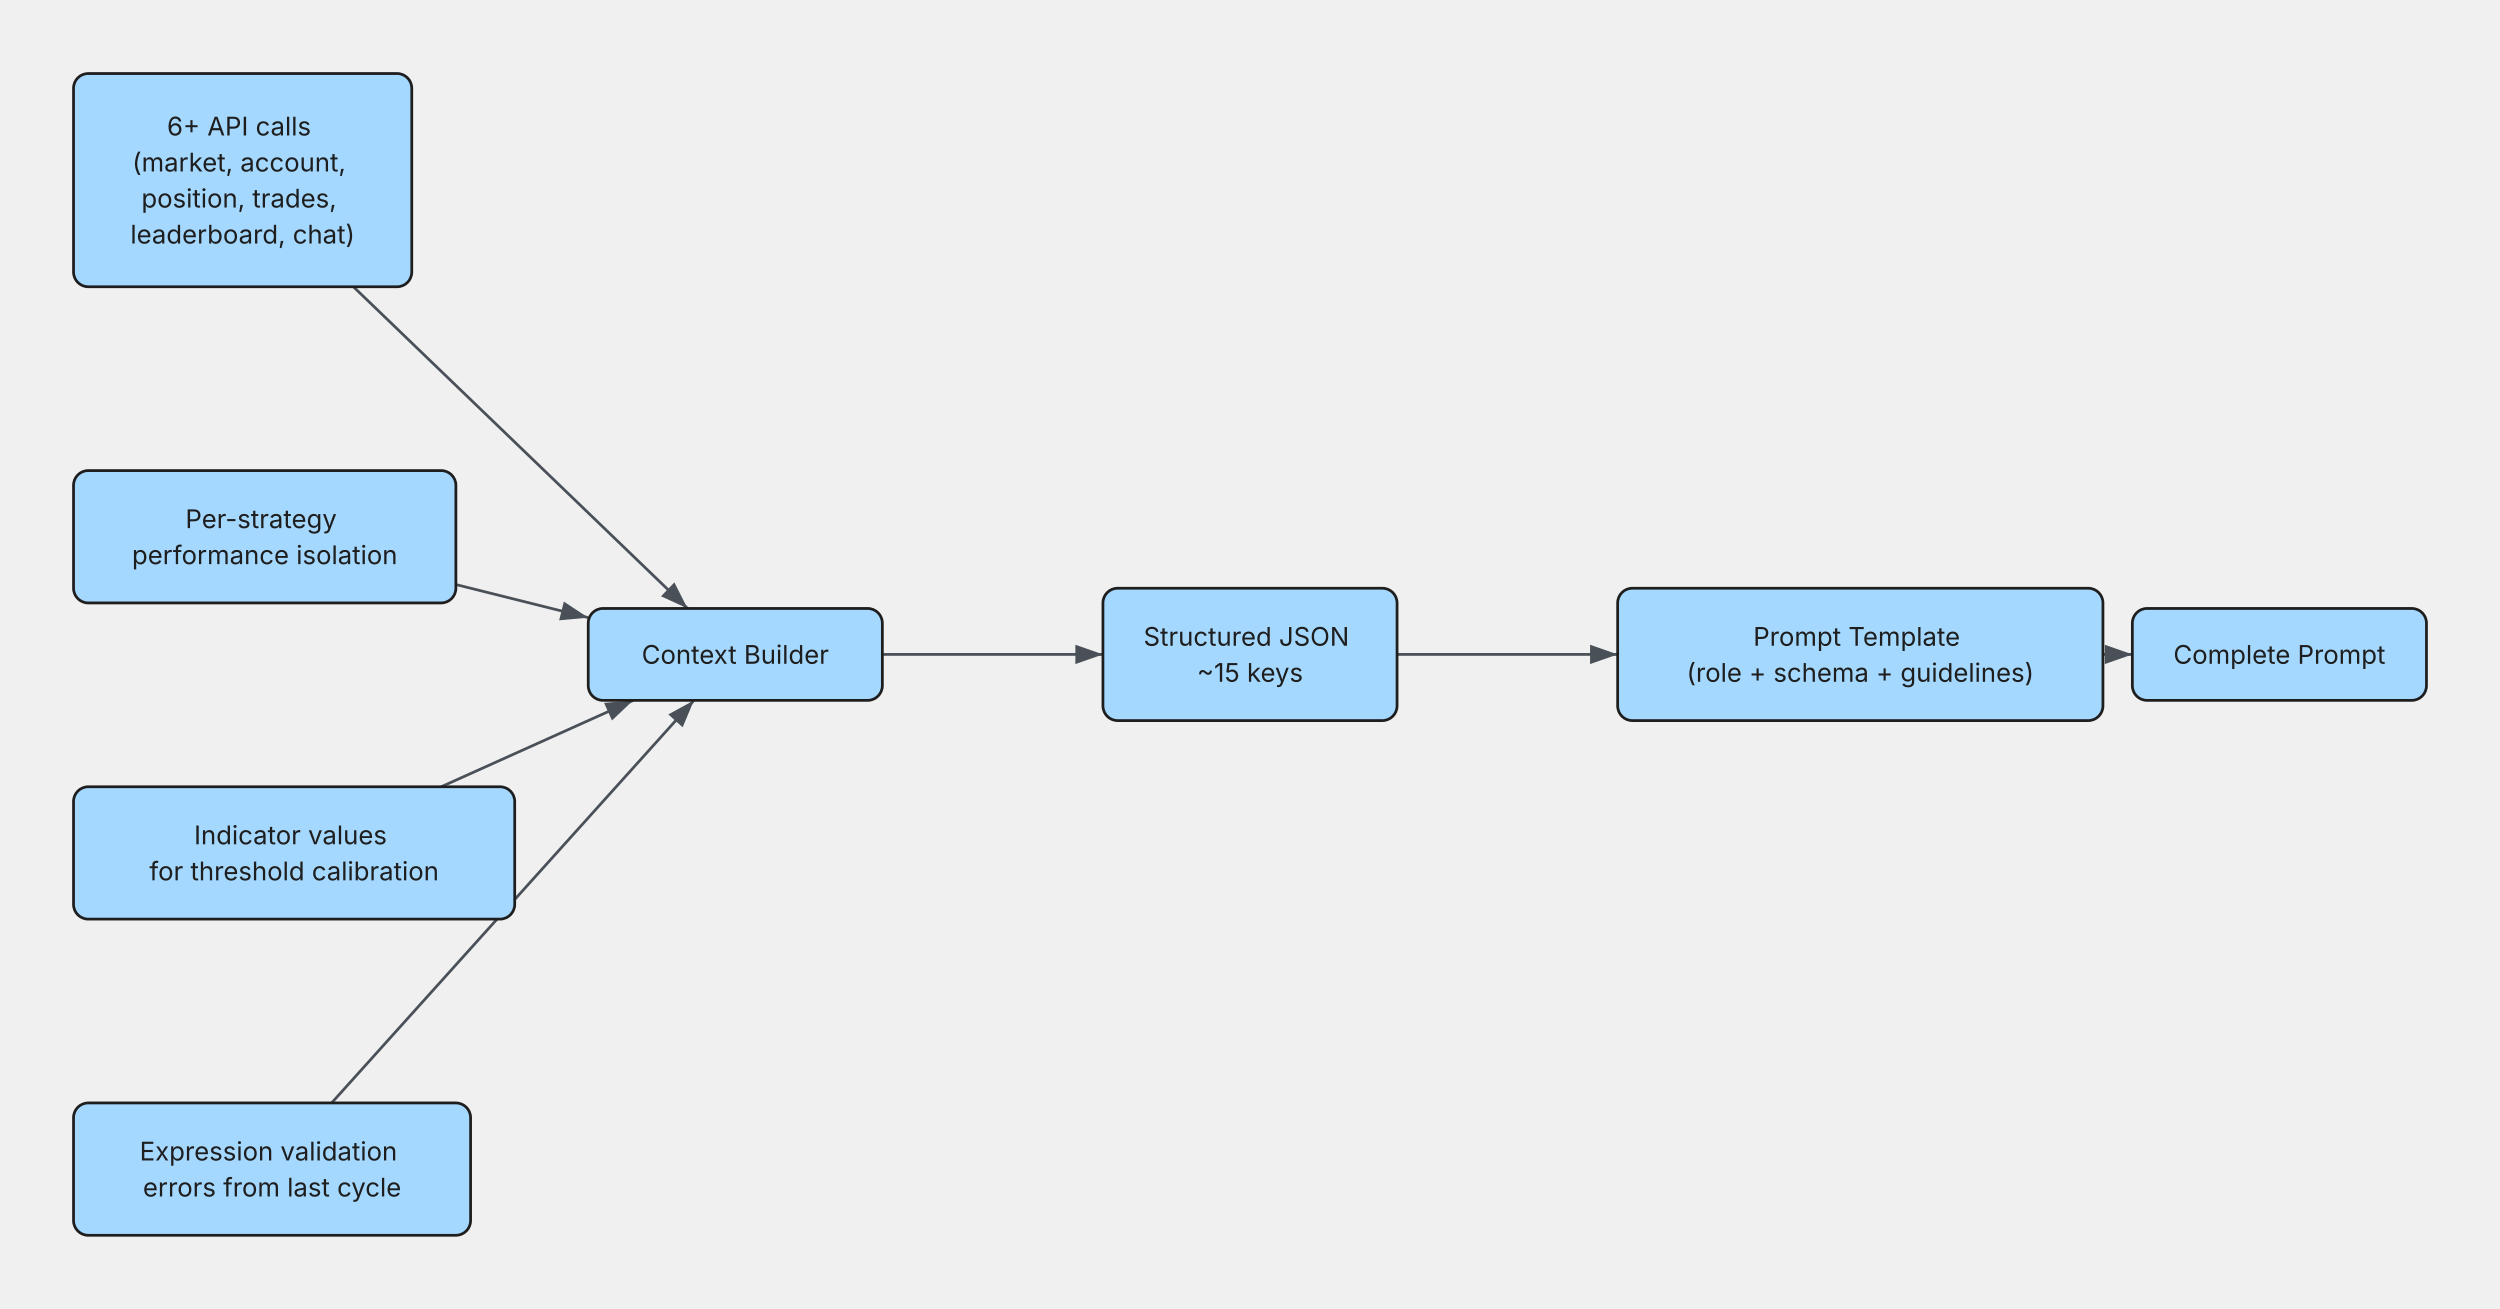
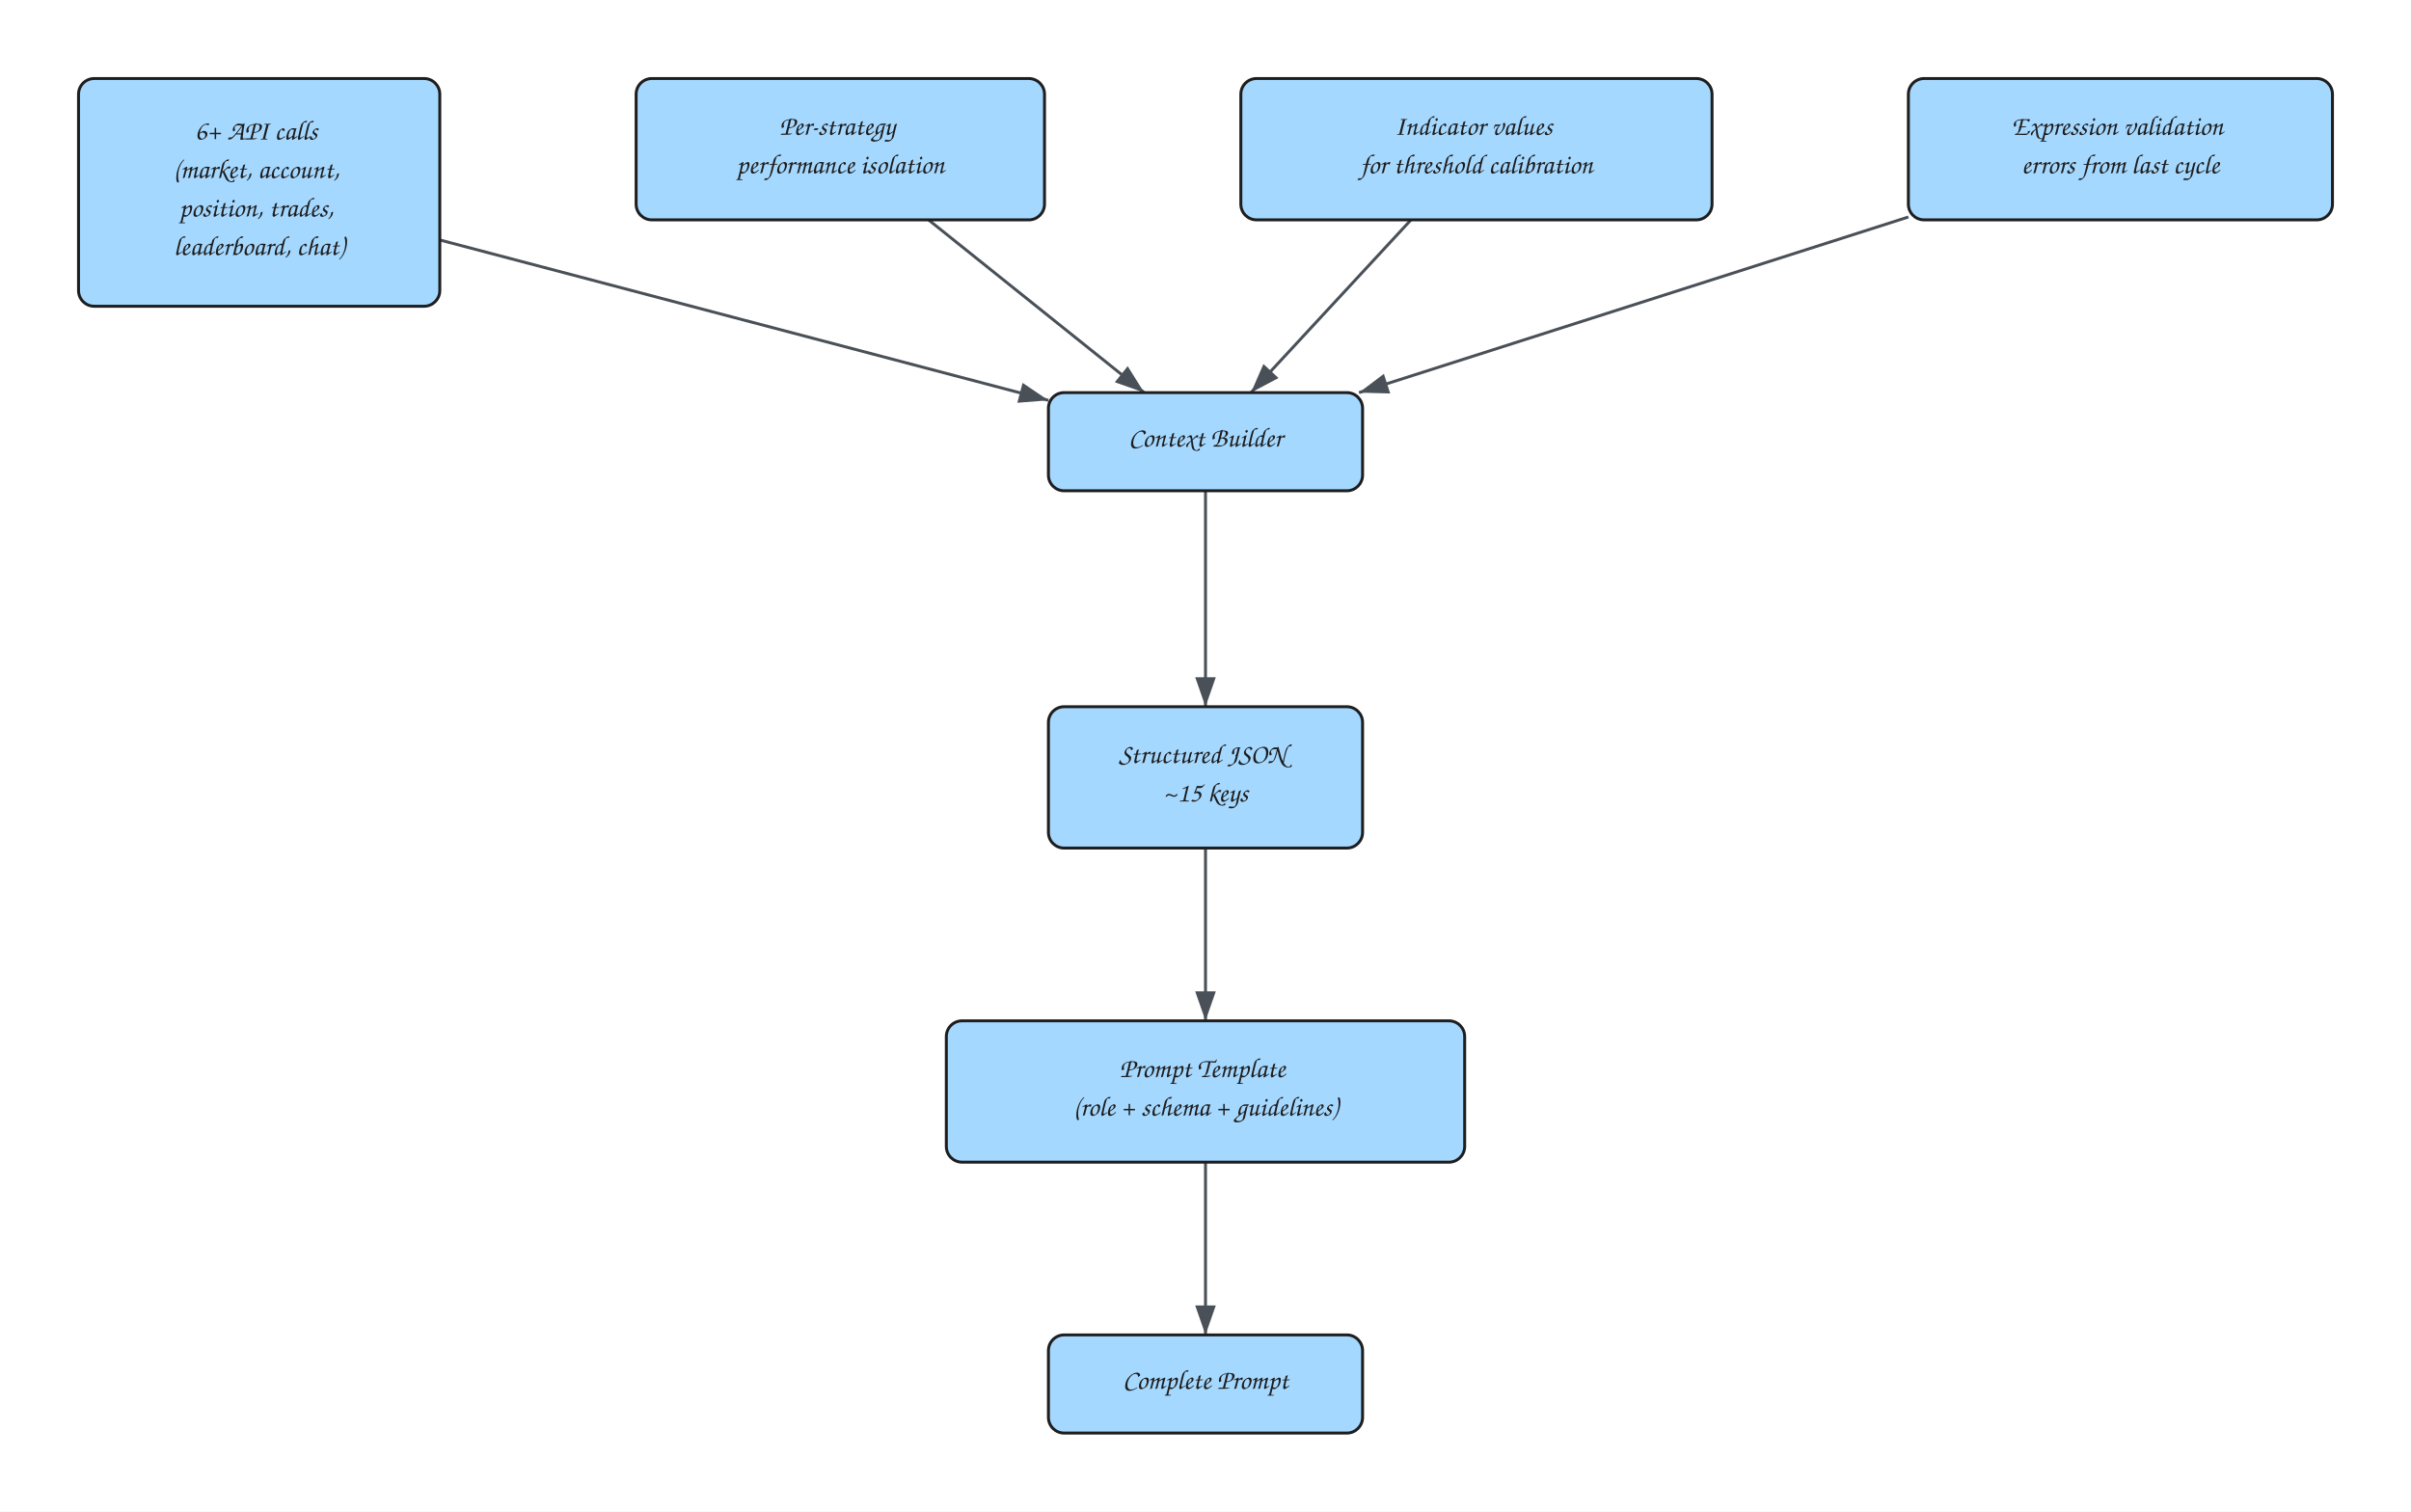
- <svg xmlns="http://www.w3.org/2000/svg" viewBox="0 0 1360 712" width="1360" height="712">
+ <svg xmlns="http://www.w3.org/2000/svg" viewBox="0 0 1228 770" width="1228" height="770">
+   <rect width="1228" height="770" fill="#ffffff" />
  <defs>
    <marker id="arrowhead" markerWidth="10" markerHeight="7" refX="10" refY="3.5" orient="auto">
      <polygon points="0 0, 10 3.5, 0 7" fill="#495057" />
    </marker>
  </defs>
  <g transform="translate(40, 40)">
-     <line x1="152.248" y1="116" x2="334.031" y2="291" stroke="#495057" stroke-width="1.5" marker-end="url(#arrowhead)" />
-     <line x1="208" y1="278" x2="280" y2="296" stroke="#495057" stroke-width="1.5" marker-end="url(#arrowhead)" />
-     <line x1="200" y1="388" x2="304.444" y2="341" stroke="#495057" stroke-width="1.5" marker-end="url(#arrowhead)" />
-     <line x1="140.4" y1="560" x2="337.5" y2="341" stroke="#495057" stroke-width="1.5" marker-end="url(#arrowhead)" />
-     <line x1="440" y1="316" x2="560" y2="316" stroke="#495057" stroke-width="1.5" marker-end="url(#arrowhead)" />
-     <line x1="720" y1="316" x2="840" y2="316" stroke="#495057" stroke-width="1.5" marker-end="url(#arrowhead)" />
-     <line x1="1104" y1="316" x2="1120" y2="316" stroke="#495057" stroke-width="1.5" marker-end="url(#arrowhead)" />
+     <line x1="184" y1="82.241" x2="494" y2="163.921" stroke="#495057" stroke-width="1.5" marker-end="url(#arrowhead)" />
+     <line x1="432.94" y1="72" x2="542.792" y2="160" stroke="#495057" stroke-width="1.5" marker-end="url(#arrowhead)" />
+     <line x1="678.658" y1="72" x2="597.154" y2="160" stroke="#495057" stroke-width="1.5" marker-end="url(#arrowhead)" />
+     <line x1="932" y1="70.532" x2="652.188" y2="160" stroke="#495057" stroke-width="1.5" marker-end="url(#arrowhead)" />
+     <line x1="574" y1="210" x2="574" y2="320" stroke="#495057" stroke-width="1.5" marker-end="url(#arrowhead)" />
+     <line x1="574" y1="392" x2="574" y2="480" stroke="#495057" stroke-width="1.5" marker-end="url(#arrowhead)" />
+     <line x1="574" y1="552" x2="574" y2="640" stroke="#495057" stroke-width="1.5" marker-end="url(#arrowhead)" />
    <rect x="0" y="0" width="184" height="116" rx="8" ry="8" fill="#a5d8ff" stroke="#1e1e1e" stroke-width="1.5" />
-     <text x="92" y="28.6" text-anchor="middle" dominant-baseline="central" font-family="system-ui, -apple-system, sans-serif" font-size="14" fill="#1e1e1e">
+     <text x="92" y="28.6" text-anchor="middle" dominant-baseline="central" font-family="'Segoe Print', 'Comic Sans MS', 'Patrick Hand', cursive" font-size="14" fill="#1e1e1e">
      <tspan x="92" dy="0">6+ API calls</tspan>
      <tspan x="92" dy="19.6">(market, account,</tspan>
      <tspan x="92" dy="19.6">position, trades,</tspan>
      <tspan x="92" dy="19.6">leaderboard, chat)</tspan>
    </text>
-     <rect x="0" y="216" width="208" height="72" rx="8" ry="8" fill="#a5d8ff" stroke="#1e1e1e" stroke-width="1.5" />
-     <text x="104" y="242.2" text-anchor="middle" dominant-baseline="central" font-family="system-ui, -apple-system, sans-serif" font-size="14" fill="#1e1e1e">
-       <tspan x="104" dy="0">Per-strategy</tspan>
-       <tspan x="104" dy="19.6">performance isolation</tspan>
+     <rect x="284" y="0" width="208" height="72" rx="8" ry="8" fill="#a5d8ff" stroke="#1e1e1e" stroke-width="1.5" />
+     <text x="388" y="26.2" text-anchor="middle" dominant-baseline="central" font-family="'Segoe Print', 'Comic Sans MS', 'Patrick Hand', cursive" font-size="14" fill="#1e1e1e">
+       <tspan x="388" dy="0">Per-strategy</tspan>
+       <tspan x="388" dy="19.6">performance isolation</tspan>
    </text>
-     <rect x="0" y="388" width="240" height="72" rx="8" ry="8" fill="#a5d8ff" stroke="#1e1e1e" stroke-width="1.5" />
-     <text x="120" y="414.2" text-anchor="middle" dominant-baseline="central" font-family="system-ui, -apple-system, sans-serif" font-size="14" fill="#1e1e1e">
-       <tspan x="120" dy="0">Indicator values</tspan>
-       <tspan x="120" dy="19.6">for threshold calibration</tspan>
+     <rect x="592" y="0" width="240" height="72" rx="8" ry="8" fill="#a5d8ff" stroke="#1e1e1e" stroke-width="1.5" />
+     <text x="712" y="26.2" text-anchor="middle" dominant-baseline="central" font-family="'Segoe Print', 'Comic Sans MS', 'Patrick Hand', cursive" font-size="14" fill="#1e1e1e">
+       <tspan x="712" dy="0">Indicator values</tspan>
+       <tspan x="712" dy="19.6">for threshold calibration</tspan>
    </text>
-     <rect x="0" y="560" width="216" height="72" rx="8" ry="8" fill="#a5d8ff" stroke="#1e1e1e" stroke-width="1.5" />
-     <text x="108" y="586.2" text-anchor="middle" dominant-baseline="central" font-family="system-ui, -apple-system, sans-serif" font-size="14" fill="#1e1e1e">
-       <tspan x="108" dy="0">Expression validation</tspan>
-       <tspan x="108" dy="19.6">errors from last cycle</tspan>
+     <rect x="932" y="0" width="216" height="72" rx="8" ry="8" fill="#a5d8ff" stroke="#1e1e1e" stroke-width="1.5" />
+     <text x="1040" y="26.2" text-anchor="middle" dominant-baseline="central" font-family="'Segoe Print', 'Comic Sans MS', 'Patrick Hand', cursive" font-size="14" fill="#1e1e1e">
+       <tspan x="1040" dy="0">Expression validation</tspan>
+       <tspan x="1040" dy="19.6">errors from last cycle</tspan>
    </text>
-     <rect x="280" y="291" width="160" height="50" rx="8" ry="8" fill="#a5d8ff" stroke="#1e1e1e" stroke-width="1.5" />
-     <text x="360" y="316" text-anchor="middle" dominant-baseline="central" font-family="system-ui, -apple-system, sans-serif" font-size="14" fill="#1e1e1e">
-       <tspan x="360" dy="0">Context Builder</tspan>
+     <rect x="494" y="160" width="160" height="50" rx="8" ry="8" fill="#a5d8ff" stroke="#1e1e1e" stroke-width="1.5" />
+     <text x="574" y="185" text-anchor="middle" dominant-baseline="central" font-family="'Segoe Print', 'Comic Sans MS', 'Patrick Hand', cursive" font-size="14" fill="#1e1e1e">
+       <tspan x="574" dy="0">Context Builder</tspan>
    </text>
-     <rect x="560" y="280" width="160" height="72" rx="8" ry="8" fill="#a5d8ff" stroke="#1e1e1e" stroke-width="1.5" />
-     <text x="640" y="306.2" text-anchor="middle" dominant-baseline="central" font-family="system-ui, -apple-system, sans-serif" font-size="14" fill="#1e1e1e">
-       <tspan x="640" dy="0">Structured JSON</tspan>
-       <tspan x="640" dy="19.6">~15 keys</tspan>
+     <rect x="494" y="320" width="160" height="72" rx="8" ry="8" fill="#a5d8ff" stroke="#1e1e1e" stroke-width="1.5" />
+     <text x="574" y="346.2" text-anchor="middle" dominant-baseline="central" font-family="'Segoe Print', 'Comic Sans MS', 'Patrick Hand', cursive" font-size="14" fill="#1e1e1e">
+       <tspan x="574" dy="0">Structured JSON</tspan>
+       <tspan x="574" dy="19.6">~15 keys</tspan>
    </text>
-     <rect x="840" y="280" width="264" height="72" rx="8" ry="8" fill="#a5d8ff" stroke="#1e1e1e" stroke-width="1.5" />
-     <text x="972" y="306.2" text-anchor="middle" dominant-baseline="central" font-family="system-ui, -apple-system, sans-serif" font-size="14" fill="#1e1e1e">
-       <tspan x="972" dy="0">Prompt Template</tspan>
-       <tspan x="972" dy="19.6">(role + schema + guidelines)</tspan>
+     <rect x="442" y="480" width="264" height="72" rx="8" ry="8" fill="#a5d8ff" stroke="#1e1e1e" stroke-width="1.5" />
+     <text x="574" y="506.2" text-anchor="middle" dominant-baseline="central" font-family="'Segoe Print', 'Comic Sans MS', 'Patrick Hand', cursive" font-size="14" fill="#1e1e1e">
+       <tspan x="574" dy="0">Prompt Template</tspan>
+       <tspan x="574" dy="19.6">(role + schema + guidelines)</tspan>
    </text>
-     <rect x="1120" y="291" width="160" height="50" rx="8" ry="8" fill="#a5d8ff" stroke="#1e1e1e" stroke-width="1.5" />
-     <text x="1200" y="316" text-anchor="middle" dominant-baseline="central" font-family="system-ui, -apple-system, sans-serif" font-size="14" fill="#1e1e1e">
-       <tspan x="1200" dy="0">Complete Prompt</tspan>
+     <rect x="494" y="640" width="160" height="50" rx="8" ry="8" fill="#a5d8ff" stroke="#1e1e1e" stroke-width="1.5" />
+     <text x="574" y="665" text-anchor="middle" dominant-baseline="central" font-family="'Segoe Print', 'Comic Sans MS', 'Patrick Hand', cursive" font-size="14" fill="#1e1e1e">
+       <tspan x="574" dy="0">Complete Prompt</tspan>
    </text>
  </g>
</svg>
